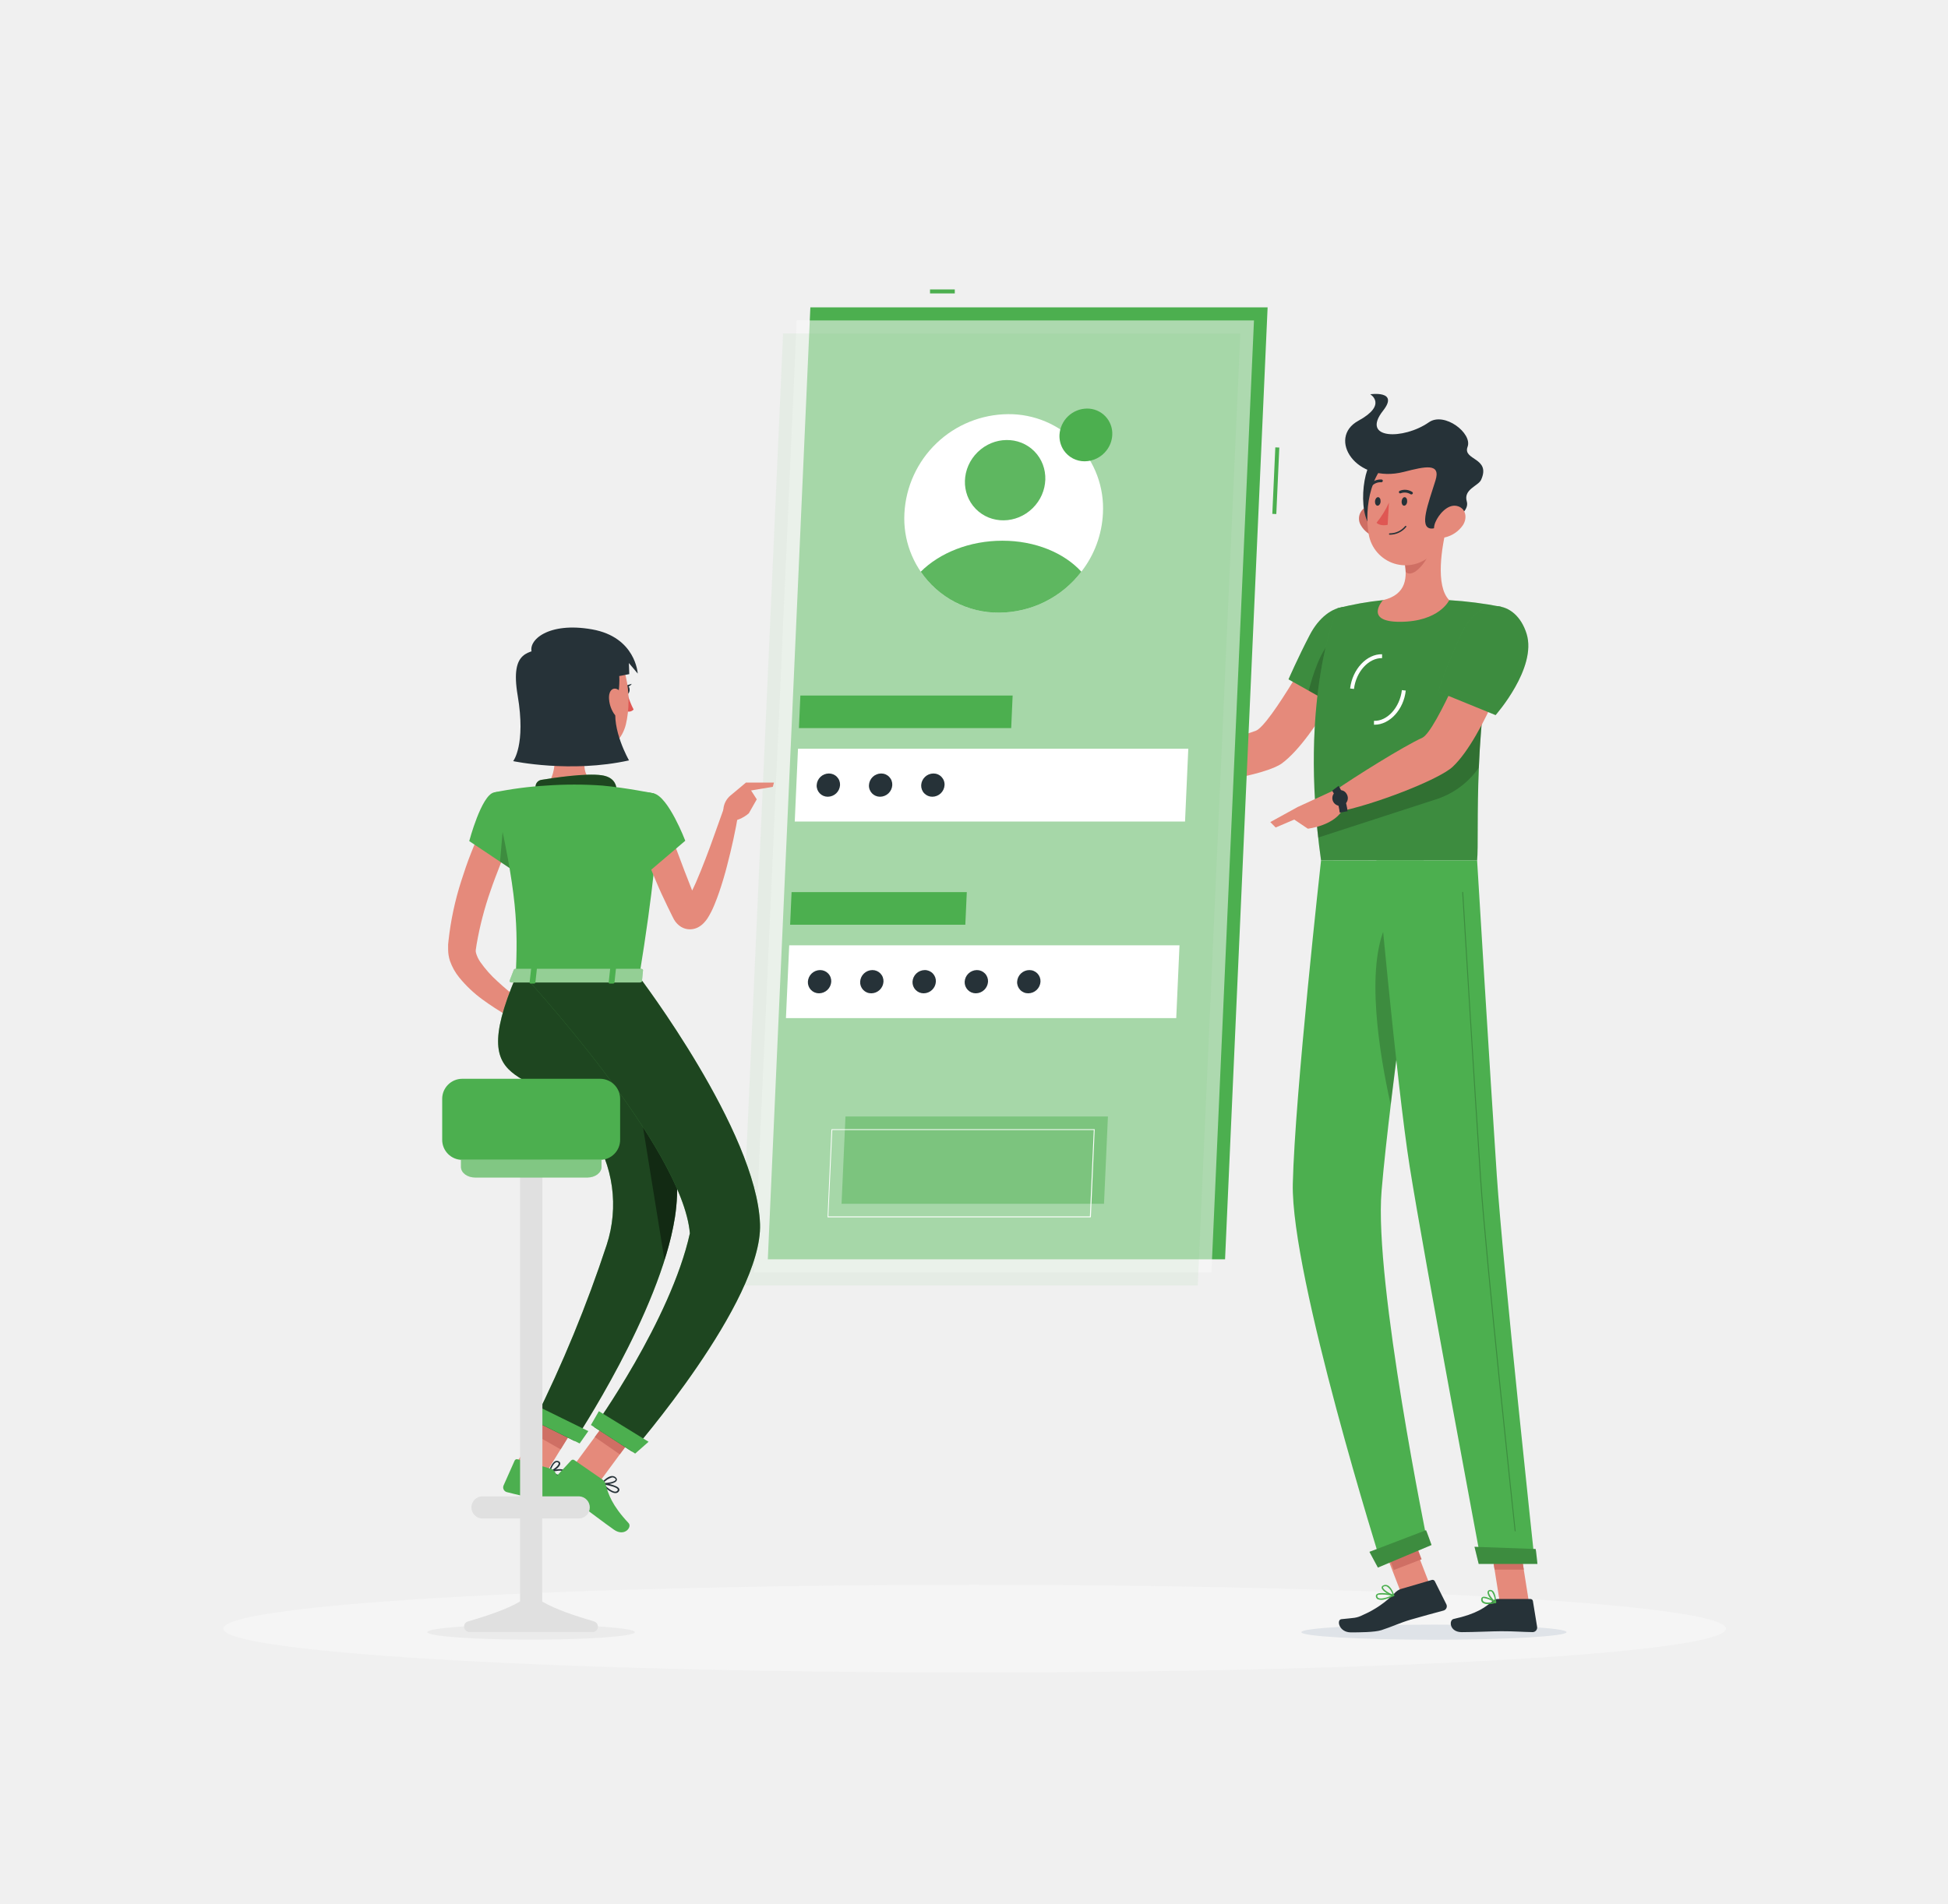
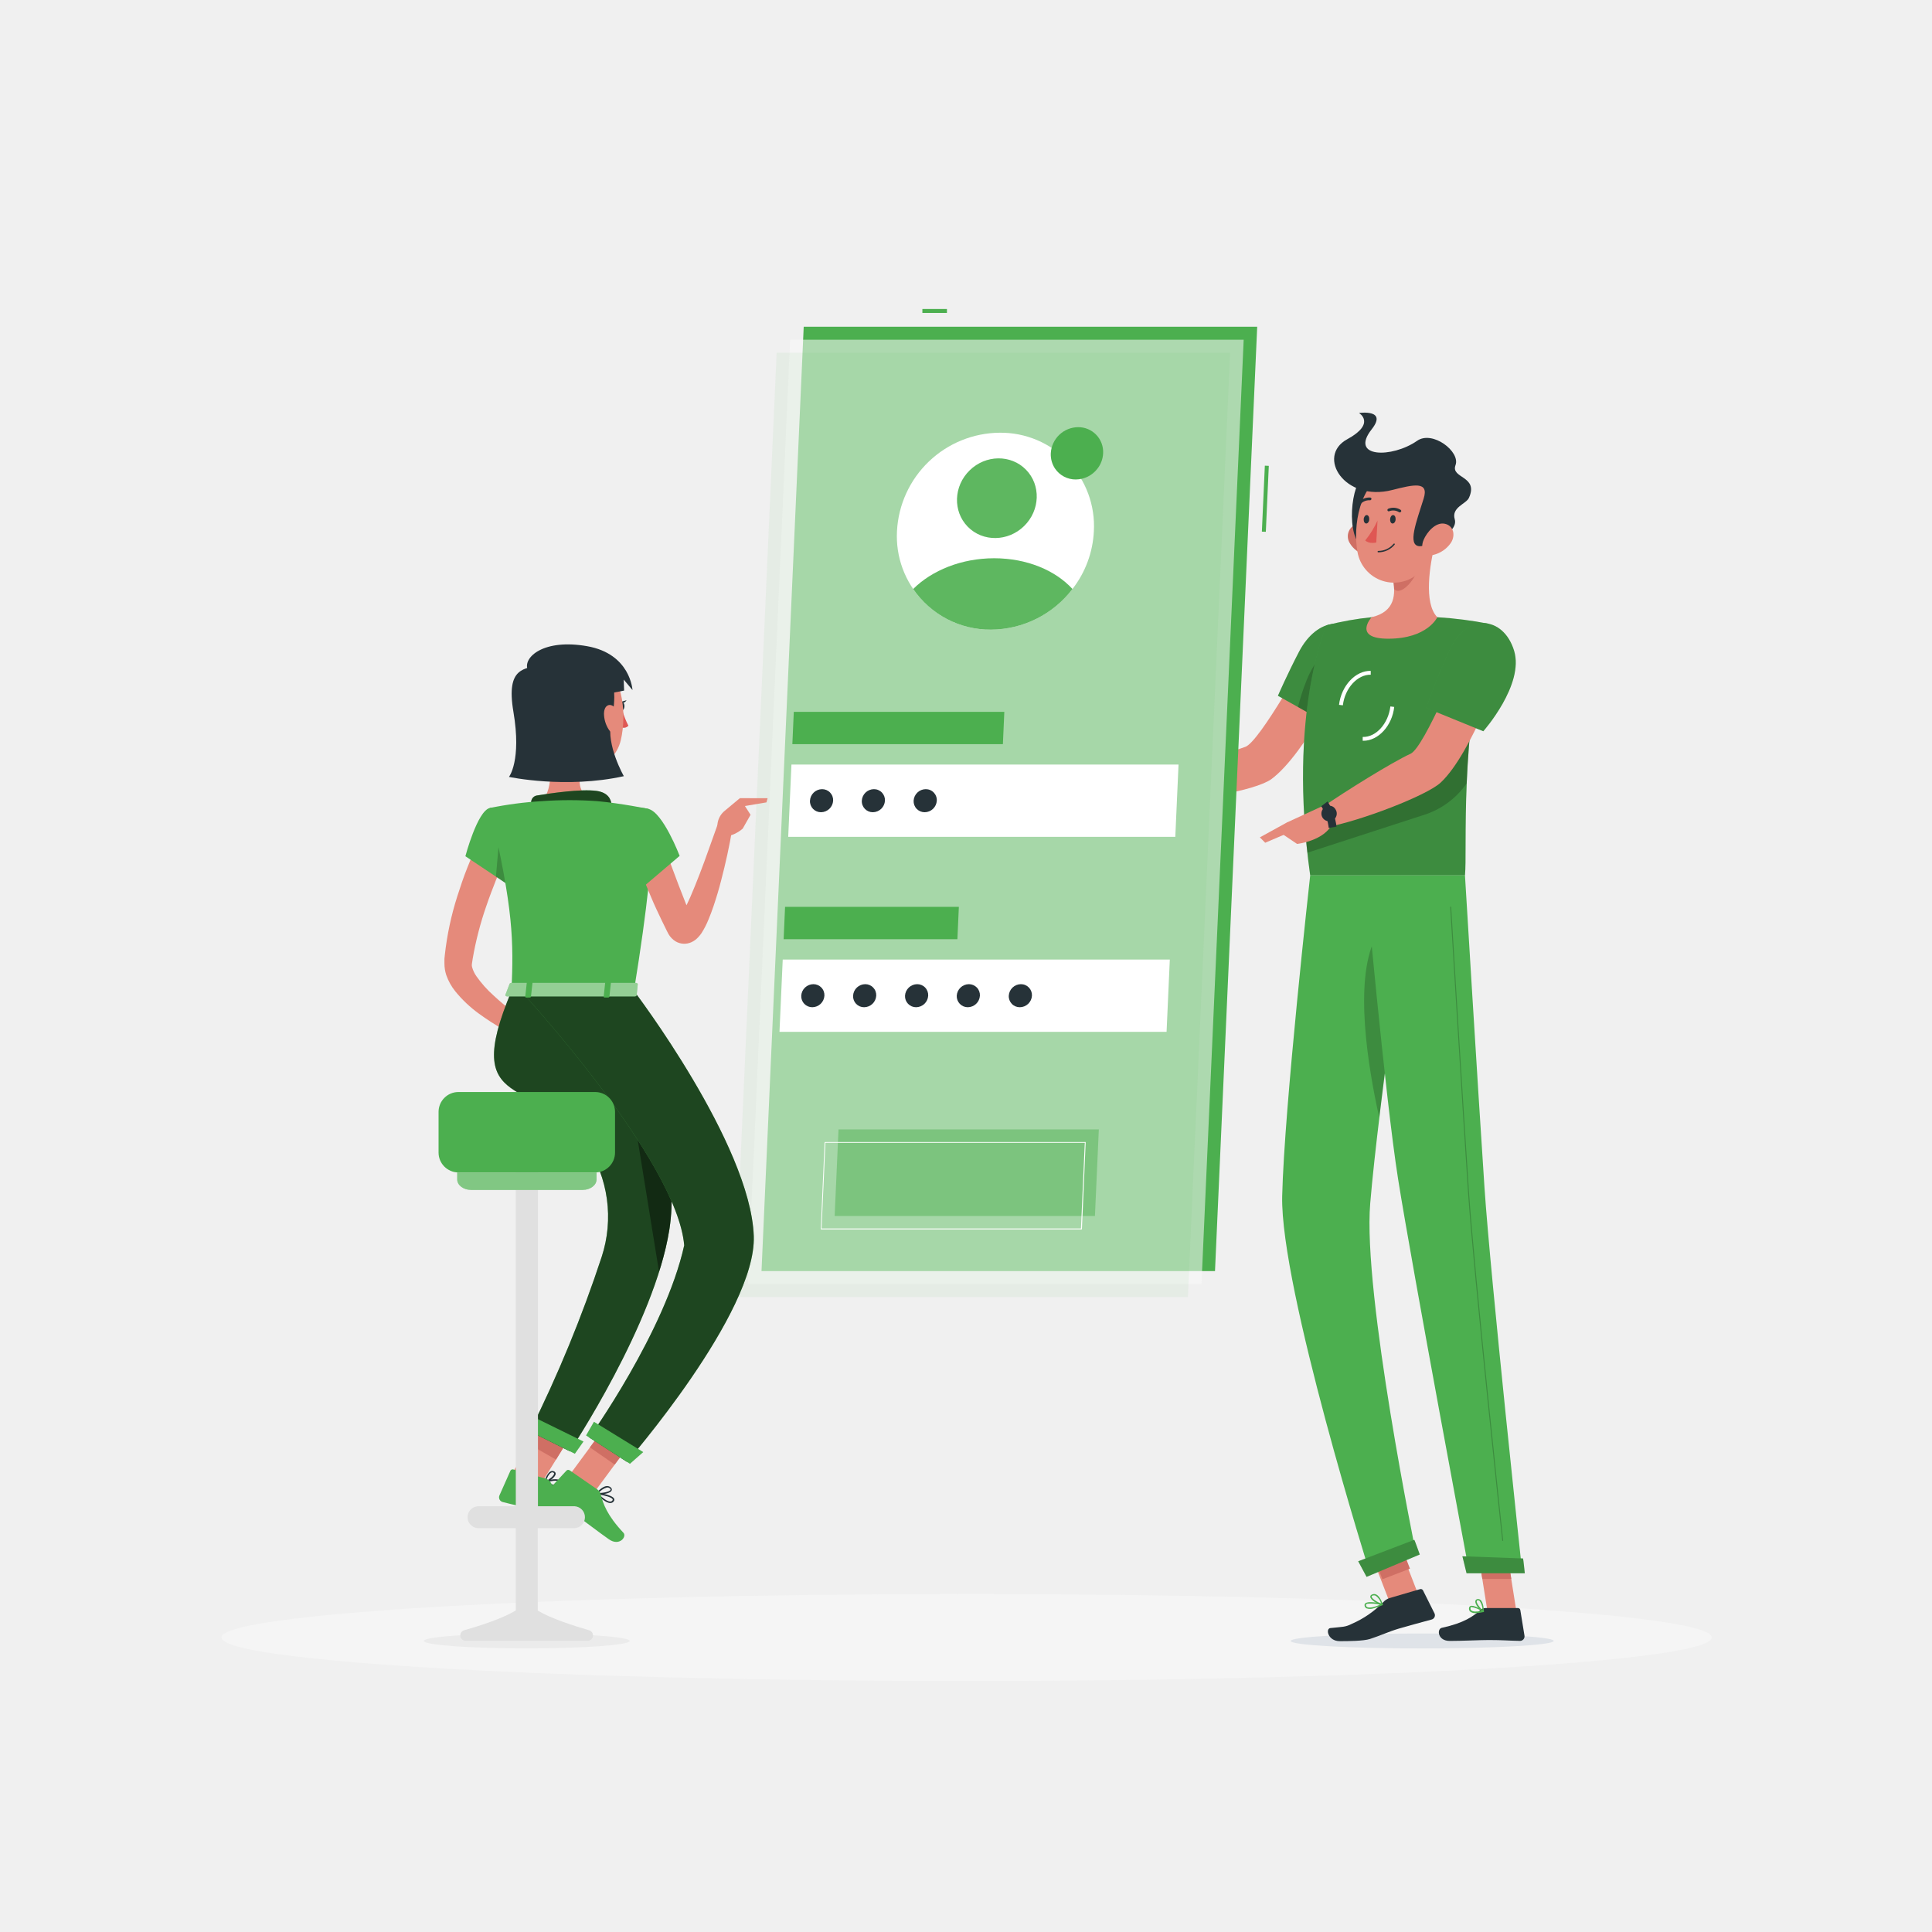
- <svg xmlns="http://www.w3.org/2000/svg" width="309" height="302" viewBox="0 0 309 302" fill="none">
+ <svg xmlns="http://www.w3.org/2000/svg" width="300" height="300" viewBox="0 0 309 302" fill="none">
  <path d="M154.599 265.353C220.42 265.353 273.778 262.238 273.778 258.395C273.778 254.552 220.42 251.437 154.599 251.437C88.778 251.437 35.419 254.552 35.419 258.395C35.419 262.238 88.778 265.353 154.599 265.353Z" fill="#F5F5F5" />
  <path d="M215.605 102.999L209.508 100.54C209.508 100.54 201.462 115.212 199.157 115.956C196.022 116.964 189.531 119.767 185.683 120.259C185.16 120.874 184.306 122.785 184.386 123.48C189.555 125.207 200.915 122.914 203.349 121.107C208.887 117.007 215.605 102.999 215.605 102.999Z" fill="#E58A7B" />
  <path d="M217.48 99.661C218.617 103.859 212.458 112.305 212.458 112.305L204.387 107.781C204.387 107.781 205.9 104.308 207.744 100.774C210.7 95.063 216.183 94.873 217.48 99.661Z" fill="#4CAF4F" />
  <path opacity="0.2" d="M217.48 99.661C218.617 103.859 212.458 112.305 212.458 112.305L204.387 107.781C204.387 107.781 205.9 104.308 207.744 100.774C210.7 95.063 216.183 94.873 217.48 99.661Z" fill="black" />
  <path opacity="0.2" d="M207.59 109.588L210.768 111.371L211.327 101.616C209.477 103.036 208.174 107.314 207.59 109.588Z" fill="black" />
  <path d="M212.169 96.502C212.169 96.502 205.887 110.479 209.551 136.505H234.304C234.697 132.706 233.394 114.167 238.109 96.268C235.393 95.737 232.646 95.386 229.884 95.217C226.381 95.014 222.87 95.014 219.367 95.217C216.939 95.464 214.533 95.893 212.169 96.502Z" fill="#4CAF4F" />
  <path opacity="0.2" d="M212.169 96.502C212.169 96.502 205.887 110.479 209.551 136.505H234.304C234.697 132.706 233.394 114.167 238.109 96.268C235.393 95.737 232.646 95.386 229.884 95.217C226.381 95.014 222.87 95.014 219.367 95.217C216.939 95.464 214.533 95.893 212.169 96.502Z" fill="black" />
  <g style="mix-blend-mode:multiply">
    <path d="M206.428 258.948C206.391 259.612 215.777 260.147 227.389 260.147C239 260.147 248.453 259.612 248.49 258.948C248.527 258.284 239.147 257.756 227.53 257.756C215.913 257.756 206.471 258.29 206.428 258.948Z" fill="#E8ECF1" />
  </g>
  <path d="M222.951 241.505L218.561 243.205L222.343 252.974L226.733 251.275L222.951 241.505Z" fill="#E58A7B" />
  <path d="M242.528 254.221H237.9L236.203 243.507H240.832L242.528 254.221Z" fill="#E58A7B" />
  <path d="M237.58 253.686H242.78C242.87 253.687 242.957 253.719 243.026 253.778C243.095 253.836 243.14 253.917 243.155 254.006L243.825 258.118C243.839 258.221 243.831 258.326 243.801 258.426C243.771 258.526 243.72 258.618 243.651 258.696C243.582 258.774 243.497 258.837 243.402 258.879C243.307 258.921 243.204 258.943 243.1 258.942C241.286 258.911 240.414 258.801 238.127 258.801C236.719 258.801 233.824 258.948 231.87 258.948C229.915 258.948 229.786 257.03 230.591 256.852C234.205 256.071 235.607 255.008 236.812 253.975C237.024 253.789 237.297 253.686 237.58 253.686Z" fill="#263238" />
  <path d="M222.213 252.101L227.13 250.662C227.218 250.638 227.312 250.644 227.396 250.679C227.479 250.715 227.549 250.778 227.591 250.859L229.435 254.547C229.478 254.641 229.5 254.742 229.5 254.845C229.499 254.948 229.476 255.05 229.432 255.143C229.388 255.236 229.324 255.318 229.245 255.384C229.166 255.45 229.074 255.498 228.974 255.524C227.186 256.016 225.987 256.317 223.75 256.969C222.207 257.418 220.633 258.149 219.109 258.635C218.052 258.973 215.568 258.985 214.284 258.985C212.384 258.985 211.96 256.981 212.778 256.889C214.837 256.661 215.114 256.766 216.251 256.194C218.111 255.381 219.798 254.216 221.217 252.764C221.485 252.459 221.828 252.23 222.213 252.101Z" fill="#263238" />
  <path d="M186.457 120.234L181.368 118.101L179.272 123.744C181.358 124.062 183.48 124.062 185.566 123.744L186.457 120.234Z" fill="#E58A7B" />
  <path d="M177.582 117.954L177.446 121.703L179.272 123.732L181.368 118.089L177.582 117.954Z" fill="#E58A7B" />
  <path d="M223.553 242.335L219.149 244.035L221.1 249.087L225.504 247.387L223.553 242.335Z" fill="#CF6F64" />
  <path d="M240.832 243.507H236.203L237.082 249.033H241.711L240.832 243.507Z" fill="#CF6F64" />
  <path opacity="0.2" d="M208.764 129.467C208.856 130.579 208.961 131.716 209.096 132.884L227.499 126.91C230.373 126.058 232.871 124.252 234.58 121.789C234.654 120.148 234.746 118.421 234.888 116.62C234.949 115.747 235.023 114.85 235.103 113.94C235.183 113.03 235.293 112.022 235.41 111.051L208.764 129.467Z" fill="black" />
  <path d="M214.775 109.305L214.161 109.232C214.523 106.158 216.816 103.736 219.232 103.798V104.413C217.117 104.37 215.101 106.552 214.775 109.305Z" fill="white" />
  <path d="M218.052 114.979H217.947V114.364C220.062 114.444 222.047 112.237 222.373 109.49L222.988 109.564C222.662 112.569 220.443 114.979 218.052 114.979Z" fill="white" />
  <path d="M229.54 83.372C228.673 86.759 227.653 92.961 229.884 95.217C229.884 95.217 228.323 98.653 222.035 98.653C216.288 98.653 219.367 95.217 219.367 95.217C223.19 94.32 223.258 91.529 222.754 88.886L229.54 83.372Z" fill="#E58A7B" />
  <path d="M226.774 85.622L222.76 88.886C222.885 89.493 222.957 90.11 222.975 90.73C224.149 91.898 226.503 88.941 226.743 87.429C226.865 86.834 226.875 86.221 226.774 85.622Z" fill="#CF6F64" />
  <path d="M215.857 83.329C216.137 83.813 216.513 84.235 216.962 84.567C217.412 84.899 217.925 85.135 218.47 85.259C219.945 85.585 220.683 84.227 220.277 82.862C219.914 81.633 218.703 79.979 217.203 80.262C216.882 80.328 216.581 80.47 216.326 80.677C216.071 80.883 215.87 81.147 215.738 81.448C215.606 81.748 215.548 82.076 215.569 82.403C215.59 82.73 215.689 83.048 215.857 83.329Z" fill="#CF6F64" />
  <path d="M218.298 72.493C215.999 73.544 215.187 82.678 218.076 84.03C220.965 85.382 222.649 70.495 218.298 72.493Z" fill="#263238" />
  <path d="M230.241 78.277C229.687 82.862 229.626 85.561 227.167 87.909C226.405 88.688 225.443 89.241 224.386 89.508C223.33 89.775 222.22 89.744 221.18 89.42C220.139 89.095 219.209 88.49 218.491 87.67C217.773 86.85 217.295 85.848 217.111 84.774C216.367 80.655 217.394 73.851 221.992 72.025C222.958 71.599 224.02 71.439 225.069 71.562C226.118 71.685 227.114 72.086 227.956 72.724C228.797 73.361 229.453 74.212 229.855 75.189C230.256 76.165 230.39 77.231 230.241 78.277Z" fill="#E58A7B" />
  <path d="M222.686 74.865C226.092 73.999 228.593 73.408 227.696 76.242C226.51 80.028 225.084 83.692 226.995 83.858C228.163 83.962 233.326 81.774 232.669 79.555C232.097 77.625 234.513 77.096 234.943 76.119C236.535 72.579 231.98 73.046 232.792 70.894C233.603 68.743 229.104 65.276 226.645 67.004C222.643 69.794 215.777 69.751 219.386 65.159C221.973 61.883 217.357 62.553 217.357 62.553C217.357 62.553 220.148 64.207 215.452 66.764C210.485 69.493 215.04 76.826 222.686 74.865Z" fill="#263238" />
  <path d="M232.048 83.329C231.376 84.302 230.366 84.99 229.214 85.259C227.696 85.585 227.112 84.227 227.684 82.862C228.194 81.633 229.595 79.979 231.046 80.262C232.497 80.545 232.828 82.124 232.048 83.329Z" fill="#E58A7B" />
  <path d="M209.551 136.505C209.551 136.505 205.396 173.693 205.07 187.806C204.738 202.484 219.152 248.283 219.152 248.283L226.528 245.21C226.528 245.21 217.923 203.363 219.152 188.949C220.455 173.232 225.84 136.529 225.84 136.529L209.551 136.505Z" fill="#4CAF4F" />
  <path opacity="0.2" d="M219.877 146.715C216.564 153.587 218.795 167.177 220.59 175.229C221.273 169.544 222.084 163.372 222.852 157.662C222.779 148.884 222.096 142.104 219.877 146.715Z" fill="black" />
  <path d="M226.202 242.776C226.239 242.776 227.075 245.124 227.075 245.124L218.568 248.701L217.228 246.206L226.202 242.776Z" fill="#4CAF4F" />
  <path d="M218.334 136.505C218.334 136.505 221.512 171.873 223.615 185.119C225.926 199.632 234.986 247.964 234.986 247.964H243.462C243.462 247.964 238.385 200.806 237.426 186.435C236.381 170.847 234.304 136.505 234.304 136.505H218.334Z" fill="#4CAF4F" />
  <path d="M243.591 245.757C243.628 245.757 243.874 248.124 243.874 248.124H234.556L233.892 245.407L243.591 245.757Z" fill="#4CAF4F" />
  <path opacity="0.2" d="M240.346 242.954C240.327 242.954 240.308 242.948 240.293 242.935C240.279 242.923 240.269 242.906 240.266 242.887C240.217 242.456 235.638 199.859 234.777 186.951C233.843 172.949 231.962 141.889 231.943 141.576C231.943 141.566 231.944 141.555 231.947 141.546C231.95 141.536 231.956 141.527 231.963 141.52C231.97 141.512 231.978 141.506 231.987 141.502C231.997 141.498 232.007 141.496 232.017 141.496C232.037 141.496 232.057 141.503 232.072 141.517C232.086 141.531 232.095 141.55 232.097 141.57C232.097 141.883 233.996 172.918 234.931 186.945C235.791 199.853 240.371 242.419 240.414 242.88C240.415 242.891 240.415 242.901 240.412 242.911C240.41 242.921 240.405 242.93 240.399 242.939C240.393 242.947 240.385 242.953 240.375 242.958C240.366 242.963 240.356 242.966 240.346 242.967V242.954Z" fill="black" />
  <path d="M223.209 79.555C223.209 79.93 222.975 80.231 222.729 80.231C222.484 80.231 222.305 79.93 222.33 79.555C222.354 79.18 222.563 78.879 222.809 78.879C223.055 78.879 223.233 79.186 223.209 79.555Z" fill="#263238" />
  <path d="M218.992 79.555C218.992 79.93 218.752 80.231 218.513 80.231C218.273 80.231 218.089 79.93 218.107 79.555C218.125 79.18 218.347 78.879 218.593 78.879C218.838 78.879 219.017 79.186 218.992 79.555Z" fill="#263238" />
  <path d="M220.32 79.746C219.807 80.891 219.145 81.963 218.353 82.936C218.968 83.55 220.117 83.268 220.117 83.268L220.32 79.746Z" fill="#DF5753" />
  <path d="M220.43 84.835C220.416 84.835 220.402 84.832 220.389 84.827C220.376 84.821 220.364 84.813 220.354 84.802C220.345 84.792 220.337 84.78 220.332 84.766C220.327 84.753 220.325 84.739 220.326 84.725C220.328 84.695 220.341 84.666 220.362 84.646C220.384 84.625 220.413 84.614 220.443 84.614C220.913 84.617 221.378 84.515 221.803 84.315C222.229 84.115 222.604 83.822 222.901 83.458C222.923 83.44 222.95 83.43 222.978 83.43C223.007 83.43 223.034 83.44 223.055 83.458C223.075 83.479 223.086 83.507 223.086 83.535C223.086 83.564 223.075 83.591 223.055 83.612C222.737 83.999 222.336 84.31 221.882 84.521C221.427 84.733 220.932 84.84 220.43 84.835Z" fill="#263238" />
  <path d="M223.959 78.424C223.929 78.439 223.897 78.447 223.863 78.447C223.83 78.447 223.798 78.439 223.768 78.424C223.538 78.275 223.277 78.183 223.004 78.154C222.732 78.125 222.457 78.161 222.201 78.258C222.176 78.271 222.149 78.278 222.121 78.28C222.093 78.282 222.065 78.278 222.039 78.269C222.012 78.26 221.988 78.245 221.967 78.227C221.947 78.208 221.93 78.185 221.918 78.16C221.895 78.105 221.895 78.044 221.916 77.989C221.938 77.933 221.981 77.889 222.035 77.865C222.356 77.734 222.704 77.682 223.05 77.714C223.396 77.746 223.729 77.861 224.02 78.049C224.044 78.065 224.064 78.086 224.079 78.11C224.095 78.133 224.106 78.16 224.111 78.188C224.116 78.216 224.116 78.245 224.109 78.273C224.103 78.301 224.092 78.327 224.076 78.35C224.044 78.386 224.004 78.411 223.959 78.424Z" fill="#263238" />
  <path d="M217.363 77.195C217.331 77.187 217.301 77.17 217.277 77.146C217.257 77.126 217.241 77.102 217.229 77.075C217.218 77.049 217.213 77.02 217.213 76.992C217.213 76.963 217.218 76.935 217.229 76.909C217.241 76.882 217.257 76.858 217.277 76.838C217.513 76.574 217.806 76.368 218.135 76.236C218.463 76.103 218.817 76.049 219.17 76.076C219.199 76.08 219.226 76.091 219.25 76.106C219.274 76.121 219.295 76.141 219.311 76.165C219.327 76.188 219.338 76.215 219.344 76.243C219.349 76.271 219.349 76.3 219.343 76.328C219.329 76.385 219.296 76.435 219.248 76.469C219.201 76.503 219.142 76.519 219.084 76.513C218.805 76.495 218.525 76.541 218.267 76.648C218.008 76.754 217.777 76.918 217.591 77.127C217.563 77.158 217.527 77.181 217.487 77.193C217.446 77.205 217.404 77.206 217.363 77.195Z" fill="#263238" />
  <path d="M240.487 102.317L234.095 100.614C234.095 100.614 227.825 116.048 225.606 117.05C222.594 118.427 214.966 123.197 211.721 125.453C211.542 126.221 211.684 128.256 212.089 128.815C217.621 127.807 228.212 123.732 230.425 121.66C235.472 116.934 240.487 102.317 240.487 102.317Z" fill="#E58A7B" />
  <path d="M236.025 254.498C235.713 254.523 235.402 254.438 235.146 254.258C235.067 254.187 235.007 254.096 234.974 253.994C234.941 253.893 234.934 253.785 234.955 253.68C234.959 253.615 234.981 253.552 235.017 253.498C235.054 253.444 235.105 253.401 235.164 253.373C235.681 253.109 237.125 254.025 237.291 254.129C237.309 254.14 237.323 254.157 237.331 254.177C237.339 254.197 237.34 254.219 237.334 254.24C237.329 254.261 237.318 254.281 237.303 254.297C237.288 254.313 237.269 254.325 237.248 254.332C236.847 254.43 236.437 254.486 236.025 254.498ZM235.41 253.539C235.364 253.529 235.315 253.529 235.269 253.539C235.245 253.551 235.226 253.569 235.213 253.592C235.199 253.615 235.193 253.642 235.195 253.668C235.179 253.74 235.181 253.814 235.203 253.884C235.224 253.954 235.264 254.018 235.318 254.068C235.558 254.283 236.16 254.307 236.953 254.154C236.481 253.843 235.949 253.633 235.392 253.539H235.41Z" fill="#4CAF4F" />
  <path d="M237.217 254.332C237.201 254.337 237.184 254.337 237.168 254.332C236.707 254.074 235.84 253.059 235.969 252.543C235.989 252.461 236.035 252.388 236.101 252.336C236.167 252.284 236.248 252.255 236.332 252.254C236.415 252.243 236.498 252.25 236.578 252.275C236.658 252.299 236.731 252.34 236.793 252.396C237.303 252.832 237.334 254.172 237.334 254.24C237.337 254.26 237.333 254.28 237.323 254.298C237.313 254.316 237.298 254.33 237.279 254.338C237.258 254.342 237.237 254.34 237.217 254.332ZM236.394 252.457H236.351C236.209 252.457 236.191 252.537 236.185 252.568C236.111 252.869 236.658 253.637 237.113 254C237.111 253.481 236.95 252.975 236.652 252.549C236.58 252.487 236.488 252.454 236.394 252.457Z" fill="#4CAF4F" />
  <path d="M219.705 253.73C219.329 253.861 218.92 253.861 218.543 253.73C218.458 253.683 218.386 253.616 218.333 253.535C218.28 253.453 218.249 253.359 218.242 253.262C218.234 253.202 218.242 253.14 218.265 253.083C218.287 253.026 218.324 252.976 218.371 252.937C218.863 252.494 220.873 252.937 221.1 253.023C221.122 253.028 221.141 253.041 221.155 253.059C221.168 253.077 221.175 253.099 221.174 253.121C221.175 253.144 221.169 253.167 221.157 253.187C221.145 253.206 221.128 253.222 221.107 253.232C220.654 253.436 220.185 253.602 219.705 253.73ZM218.703 252.998C218.633 253.012 218.567 253.044 218.513 253.09C218.493 253.105 218.478 253.125 218.469 253.148C218.461 253.171 218.459 253.195 218.464 253.219C218.468 253.284 218.488 253.346 218.522 253.401C218.556 253.456 218.604 253.501 218.66 253.533C218.986 253.705 219.742 253.57 220.719 253.158C220.061 252.992 219.379 252.938 218.703 252.998Z" fill="#4CAF4F" />
  <path d="M221.088 253.232H221.039C220.424 253.121 219.195 252.414 219.158 251.885C219.158 251.763 219.213 251.59 219.508 251.492C219.608 251.457 219.714 251.442 219.82 251.448C219.925 251.454 220.028 251.482 220.123 251.529C220.787 251.855 221.137 253.035 221.156 253.09C221.16 253.109 221.16 253.128 221.154 253.147C221.149 253.165 221.139 253.181 221.125 253.195C221.116 253.21 221.103 253.222 221.088 253.232ZM219.631 251.676H219.57C219.379 251.744 219.379 251.824 219.379 251.849C219.379 252.168 220.271 252.752 220.891 252.949C220.748 252.455 220.446 252.023 220.031 251.72C219.908 251.657 219.765 251.641 219.631 251.676Z" fill="#4CAF4F" />
  <path d="M212.243 125.09L205.832 128.041L205.088 129.885L207.455 131.477C207.455 131.477 211.88 130.997 213.14 128.151L212.243 125.09Z" fill="#E58A7B" />
  <path d="M212.514 128.92C212.37 127.688 211.964 126.501 211.321 125.441L212.335 124.678C213.098 125.901 213.585 127.275 213.761 128.705L212.514 128.92Z" fill="#263238" />
  <path d="M213.608 125.963C213.743 126.176 213.81 126.426 213.798 126.678C213.787 126.931 213.698 127.173 213.544 127.374C213.389 127.574 213.177 127.721 212.936 127.796C212.695 127.872 212.436 127.871 212.196 127.794C211.955 127.717 211.744 127.568 211.591 127.367C211.439 127.165 211.351 126.922 211.342 126.67C211.332 126.417 211.4 126.168 211.538 125.956C211.675 125.744 211.874 125.579 212.108 125.484C212.37 125.35 212.675 125.325 212.956 125.415C213.237 125.505 213.471 125.702 213.608 125.963Z" fill="#263238" />
  <path d="M201.498 130.426L202.353 131.286L208.106 128.827L205.832 128.041L201.498 130.426Z" fill="#E58A7B" />
  <path opacity="0.2" d="M226.202 242.776C226.239 242.776 227.075 245.124 227.075 245.124L218.568 248.701L217.228 246.206L226.202 242.776Z" fill="black" />
  <path opacity="0.2" d="M243.591 245.757C243.628 245.757 243.874 248.124 243.874 248.124H234.556L233.892 245.407L243.591 245.757Z" fill="black" />
  <path d="M242.153 100.546C243.843 105.998 237.236 113.454 237.236 113.454L228.108 109.73C229.19 106.578 230.437 103.486 231.845 100.466C234.648 94.424 240.444 95.045 242.153 100.546Z" fill="#4CAF4F" />
  <path opacity="0.2" d="M242.153 100.546C243.843 105.998 237.236 113.454 237.236 113.454L228.108 109.73C229.19 106.578 230.437 103.486 231.845 100.466C234.648 94.424 240.444 95.045 242.153 100.546Z" fill="black" />
  <path d="M151.452 45.92H147.524V46.553H151.452V45.92Z" fill="#4CAF4F" />
  <path d="M202.296 70.978L201.821 81.528L202.454 81.556L202.929 71.007L202.296 70.978Z" fill="#4CAF4F" />
  <path d="M201.074 48.76H128.543L121.794 199.798H194.325L201.074 48.76Z" fill="#4CAF4F" />
  <path opacity="0.56" d="M198.911 50.837H126.379L119.63 201.875H192.162L198.911 50.837Z" fill="#FAFAFA" />
  <path opacity="0.07" d="M196.747 52.909H124.215L117.46 203.947H189.992L196.747 52.909Z" fill="#4CAF4F" />
  <path d="M188.492 118.784H126.582L126.066 130.34H187.976L188.492 118.784Z" fill="white" />
  <path d="M160.629 110.35H126.957L126.729 115.52H160.401L160.629 110.35Z" fill="#4CAF4F" />
  <path d="M187.097 149.972H125.187L124.67 161.528H186.58L187.097 149.972Z" fill="white" />
  <path opacity="0.47" d="M175.744 177.135H134.112L133.491 190.983H175.123L175.744 177.135Z" fill="#4CAF4F" />
  <path d="M172.959 193.135H131.327C131.309 193.139 131.29 193.139 131.272 193.135C131.266 193.117 131.266 193.097 131.272 193.079L131.887 179.225C131.887 179.215 131.888 179.206 131.892 179.197C131.896 179.189 131.902 179.181 131.908 179.175C131.915 179.168 131.924 179.163 131.933 179.16C131.941 179.157 131.951 179.156 131.96 179.157H173.592C173.6 179.153 173.608 179.151 173.617 179.151C173.625 179.151 173.634 179.153 173.641 179.157C173.646 179.165 173.648 179.173 173.648 179.182C173.648 179.19 173.646 179.199 173.641 179.206L173.039 193.092C173.032 193.106 173.02 193.118 173.006 193.126C172.992 193.133 172.975 193.137 172.959 193.135ZM131.401 192.987H172.885L173.5 179.28H132.016L131.401 192.987Z" fill="white" />
  <path d="M153.357 141.539H125.562L125.334 146.715H153.124L153.357 141.539Z" fill="#4CAF4F" />
  <path d="M174.951 81.454C174.792 84.818 173.596 88.049 171.527 90.705C169.995 92.712 168.025 94.341 165.766 95.467C163.507 96.593 161.02 97.187 158.496 97.202C156.456 97.218 154.435 96.816 152.557 96.021C150.678 95.225 148.982 94.054 147.574 92.579C146.165 91.103 145.074 89.355 144.366 87.442C143.659 85.529 143.351 83.491 143.461 81.454C143.677 77.228 145.5 73.244 148.556 70.316C151.612 67.389 155.672 65.74 159.903 65.707C161.945 65.687 163.968 66.087 165.849 66.881C167.729 67.675 169.427 68.846 170.838 70.322C172.248 71.798 173.34 73.547 174.048 75.462C174.755 77.377 175.063 79.416 174.951 81.454Z" fill="white" />
  <path d="M176.432 69.001C176.392 69.895 176.074 70.755 175.522 71.46C175.114 71.993 174.59 72.425 173.989 72.725C173.388 73.024 172.727 73.182 172.056 73.187C171.405 73.191 170.764 73.036 170.187 72.735C169.611 72.433 169.117 71.996 168.749 71.46C168.261 70.736 168.02 69.873 168.06 69.001C168.12 67.879 168.605 66.822 169.417 66.045C170.229 65.268 171.307 64.831 172.431 64.821C172.973 64.816 173.51 64.922 174.01 65.133C174.509 65.344 174.96 65.654 175.335 66.046C175.71 66.438 176.001 66.902 176.189 67.41C176.378 67.918 176.461 68.46 176.432 69.001Z" fill="#4CAF4F" />
  <path d="M133.251 124.562C133.222 125.057 133.005 125.523 132.646 125.865C132.287 126.207 131.811 126.4 131.315 126.406C131.075 126.408 130.838 126.362 130.617 126.27C130.396 126.177 130.196 126.04 130.03 125.867C129.864 125.694 129.736 125.489 129.652 125.265C129.569 125.04 129.532 124.801 129.545 124.562C129.571 124.065 129.787 123.598 130.147 123.255C130.507 122.912 130.984 122.72 131.481 122.718C131.72 122.716 131.957 122.763 132.178 122.855C132.398 122.948 132.598 123.085 132.763 123.258C132.929 123.431 133.058 123.635 133.142 123.86C133.226 124.084 133.263 124.323 133.251 124.562Z" fill="#263238" />
  <path d="M141.537 124.562C141.509 125.057 141.293 125.524 140.934 125.866C140.574 126.209 140.097 126.402 139.601 126.406C139.362 126.408 139.125 126.361 138.905 126.268C138.684 126.175 138.485 126.038 138.32 125.865C138.155 125.692 138.027 125.487 137.944 125.263C137.86 125.039 137.824 124.8 137.837 124.562C137.863 124.066 138.078 123.6 138.436 123.257C138.795 122.915 139.271 122.722 139.767 122.718C140.006 122.715 140.244 122.761 140.465 122.854C140.686 122.946 140.885 123.083 141.051 123.256C141.217 123.429 141.346 123.634 141.43 123.859C141.513 124.083 141.55 124.322 141.537 124.562Z" fill="#263238" />
  <path d="M149.829 124.562C149.801 125.057 149.585 125.524 149.225 125.866C148.866 126.209 148.389 126.402 147.893 126.406C147.653 126.408 147.416 126.361 147.196 126.268C146.975 126.175 146.776 126.038 146.61 125.865C146.444 125.693 146.316 125.488 146.232 125.264C146.148 125.04 146.111 124.801 146.122 124.562C146.151 124.066 146.366 123.599 146.726 123.257C147.086 122.914 147.562 122.721 148.059 122.718C148.298 122.715 148.536 122.761 148.757 122.854C148.978 122.946 149.177 123.083 149.343 123.256C149.509 123.429 149.638 123.634 149.721 123.859C149.805 124.083 149.842 124.322 149.829 124.562Z" fill="#263238" />
  <path d="M131.856 155.75C131.826 156.246 131.61 156.711 131.251 157.053C130.891 157.396 130.416 157.589 129.92 157.594C129.68 157.596 129.443 157.549 129.223 157.456C129.002 157.363 128.803 157.226 128.637 157.054C128.471 156.881 128.343 156.676 128.259 156.452C128.175 156.228 128.138 155.989 128.149 155.75C128.177 155.254 128.393 154.788 128.753 154.445C129.112 154.103 129.589 153.91 130.086 153.906C130.325 153.904 130.562 153.951 130.783 154.044C131.003 154.137 131.202 154.274 131.368 154.447C131.534 154.619 131.663 154.824 131.746 155.048C131.83 155.272 131.868 155.511 131.856 155.75Z" fill="#263238" />
  <path d="M140.142 155.75C140.114 156.245 139.899 156.711 139.54 157.053C139.182 157.395 138.707 157.589 138.212 157.594C137.972 157.597 137.734 157.551 137.513 157.458C137.293 157.366 137.093 157.229 136.927 157.056C136.761 156.883 136.632 156.678 136.549 156.453C136.465 156.229 136.429 155.989 136.441 155.75C136.469 155.254 136.685 154.788 137.045 154.445C137.404 154.103 137.881 153.91 138.378 153.906C138.617 153.904 138.854 153.951 139.074 154.044C139.294 154.137 139.493 154.274 139.658 154.447C139.823 154.62 139.952 154.824 140.035 155.049C140.118 155.273 140.154 155.511 140.142 155.75Z" fill="#263238" />
  <path d="M148.452 155.75C148.424 156.246 148.208 156.713 147.849 157.055C147.489 157.398 147.012 157.59 146.516 157.594C146.277 157.595 146.04 157.548 145.82 157.455C145.6 157.361 145.401 157.224 145.235 157.052C145.07 156.879 144.941 156.675 144.857 156.451C144.773 156.228 144.735 155.989 144.746 155.75C144.775 155.255 144.991 154.789 145.351 154.447C145.71 154.105 146.186 153.912 146.682 153.906C146.921 153.903 147.159 153.95 147.38 154.042C147.601 154.135 147.801 154.272 147.966 154.445C148.132 154.618 148.261 154.823 148.345 155.047C148.428 155.272 148.465 155.511 148.452 155.75Z" fill="#263238" />
  <path d="M156.726 155.75C156.696 156.246 156.48 156.711 156.121 157.053C155.761 157.396 155.286 157.589 154.789 157.594C154.55 157.595 154.314 157.548 154.093 157.455C153.873 157.361 153.674 157.224 153.509 157.052C153.343 156.879 153.215 156.675 153.13 156.451C153.046 156.228 153.008 155.989 153.019 155.75C153.049 155.255 153.265 154.789 153.624 154.447C153.984 154.105 154.459 153.912 154.955 153.906C155.195 153.904 155.432 153.951 155.652 154.044C155.873 154.137 156.072 154.274 156.238 154.447C156.404 154.619 156.532 154.824 156.616 155.048C156.7 155.272 156.737 155.511 156.726 155.75Z" fill="#263238" />
  <path d="M165.048 155.75C165.019 156.246 164.803 156.711 164.443 157.053C164.084 157.396 163.608 157.589 163.112 157.594C162.872 157.597 162.635 157.551 162.414 157.458C162.193 157.366 161.993 157.229 161.827 157.056C161.662 156.883 161.533 156.678 161.449 156.453C161.366 156.229 161.329 155.989 161.342 155.75C161.37 155.254 161.586 154.788 161.945 154.445C162.305 154.103 162.781 153.91 163.278 153.906C163.517 153.904 163.755 153.951 163.975 154.044C164.196 154.137 164.395 154.274 164.561 154.447C164.726 154.619 164.855 154.824 164.939 155.048C165.023 155.272 165.06 155.511 165.048 155.75Z" fill="#263238" />
  <path d="M163.79 80.634C166.363 78.118 166.5 74.086 164.095 71.627C161.691 69.168 157.656 69.215 155.083 71.731C152.511 74.246 152.374 78.279 154.779 80.738C157.183 83.197 161.218 83.15 163.79 80.634Z" fill="#4CAF4F" />
  <path d="M171.527 90.705C169.995 92.712 168.025 94.341 165.766 95.467C163.507 96.593 161.02 97.187 158.496 97.202C156.048 97.223 153.633 96.641 151.464 95.508C149.294 94.375 147.436 92.726 146.055 90.705C149.042 87.73 153.769 85.788 159.006 85.788C164.243 85.788 168.804 87.73 171.527 90.705Z" fill="#4CAF4F" />
  <path opacity="0.1" d="M163.79 80.634C166.363 78.118 166.5 74.086 164.095 71.627C161.691 69.168 157.656 69.215 155.083 71.731C152.511 74.246 152.374 78.279 154.779 80.738C157.183 83.197 161.218 83.15 163.79 80.634Z" fill="white" />
  <path opacity="0.1" d="M171.527 90.705C169.995 92.712 168.025 94.341 165.766 95.467C163.507 96.593 161.02 97.187 158.496 97.202C156.048 97.223 153.633 96.641 151.464 95.508C149.294 94.375 147.436 92.726 146.055 90.705C149.042 87.73 153.769 85.788 159.006 85.788C164.243 85.788 168.804 87.73 171.527 90.705Z" fill="white" />
  <path d="M81.09 133.124C80.506 134.403 79.891 135.81 79.356 137.175C78.822 138.539 78.275 139.947 77.801 141.348C76.835 144.11 76.099 146.948 75.601 149.831L75.466 150.734C75.453 150.889 75.467 151.046 75.508 151.195C75.654 151.705 75.882 152.187 76.185 152.622C76.974 153.747 77.89 154.778 78.914 155.695C79.994 156.699 81.126 157.645 82.307 158.529C83.487 159.438 84.729 160.323 85.952 161.159L84.802 163.317C81.882 162.044 79.109 160.455 76.535 158.578C75.162 157.576 73.922 156.403 72.847 155.086C72.21 154.303 71.713 153.415 71.378 152.462C71.183 151.866 71.084 151.244 71.083 150.618C71.083 150.47 71.083 150.255 71.083 150.151V149.849L71.144 149.235C71.497 146.032 72.17 142.873 73.154 139.806C73.634 138.293 74.144 136.787 74.728 135.318C75.312 133.849 75.914 132.411 76.658 130.917L81.09 133.124Z" fill="#E58A7B" />
  <path d="M85.085 160.778L89.431 158.578L88.306 163.348C88.306 163.348 85.325 164.184 83.942 162.733L85.085 160.778Z" fill="#E58A7B" />
  <path d="M93.408 159.358L92.252 163.305L88.306 163.348L89.431 158.578L93.408 159.358Z" fill="#E58A7B" />
  <path d="M99.542 110.111C99.775 110.962 100.098 111.787 100.507 112.569C100.388 112.705 100.234 112.806 100.062 112.861C99.89 112.916 99.706 112.924 99.53 112.883L99.542 110.111Z" fill="#DF5753" />
  <path d="M99.413 110.147C99.668 110.147 99.874 109.831 99.874 109.441C99.874 109.05 99.668 108.734 99.413 108.734C99.159 108.734 98.952 109.05 98.952 109.441C98.952 109.831 99.159 110.147 99.413 110.147Z" fill="#263238" />
  <path d="M99.278 108.758L100.212 108.494C100.212 108.494 99.757 109.219 99.278 108.758Z" fill="#263238" />
  <path d="M87.538 114.622C88.097 117.481 88.656 122.724 86.653 124.635C86.653 124.635 87.439 127.537 92.756 127.537C98.602 127.537 95.547 124.635 95.547 124.635C92.357 123.873 92.437 121.507 92.996 119.282L87.538 114.622Z" fill="#E58A7B" />
  <path d="M85.983 108.107C86.278 112.883 86.302 114.911 88.712 117.364C92.344 121.052 98.147 119.65 99.284 114.905C100.311 110.602 99.659 103.521 94.981 101.622C93.955 101.199 92.837 101.045 91.734 101.174C90.631 101.304 89.579 101.712 88.679 102.362C87.778 103.011 87.057 103.879 86.585 104.885C86.114 105.89 85.906 106.999 85.983 108.107Z" fill="#E58A7B" />
  <path d="M86.456 102.734C84.059 103.607 80.862 102.956 82.116 110.35C83.444 118.181 81.403 120.757 81.403 120.757C81.403 120.757 90.494 122.693 99.776 120.64C99.776 120.64 96.942 115.686 97.735 112.035C98.749 107.424 97.95 105.722 97.95 105.722C97.95 105.722 89.824 101.505 86.456 102.734Z" fill="#263238" />
  <path d="M96.598 110.596C96.601 111.504 96.861 112.393 97.348 113.159C97.999 114.155 98.768 113.774 98.958 112.717C99.13 111.789 99.001 110.147 98.172 109.508C97.342 108.869 96.61 109.496 96.598 110.596Z" fill="#E58A7B" />
  <path d="M84.372 103.54C83.684 101.603 86.966 98.622 93.912 99.852C100.858 101.081 101.159 106.865 101.159 106.865L99.757 105.193L99.819 106.951L92.683 108.322L84.372 103.54Z" fill="#263238" />
  <path d="M84.962 124.961C84.921 124.681 84.992 124.395 85.158 124.165C85.325 123.936 85.574 123.78 85.854 123.732C88.017 123.375 92.935 122.65 95.406 122.994C97.25 123.252 97.729 124.322 97.809 125.201C97.822 125.355 97.801 125.51 97.749 125.655C97.696 125.8 97.614 125.933 97.506 126.043C97.398 126.154 97.268 126.24 97.124 126.296C96.98 126.352 96.826 126.377 96.672 126.369L85.989 125.889C85.737 125.877 85.497 125.777 85.31 125.608C85.123 125.439 85 125.21 84.962 124.961Z" fill="#4CAF4F" />
  <path opacity="0.6" d="M84.962 124.961C84.921 124.681 84.992 124.395 85.158 124.165C85.325 123.936 85.574 123.78 85.854 123.732C88.017 123.375 92.935 122.65 95.406 122.994C97.25 123.252 97.729 124.322 97.809 125.201C97.822 125.355 97.801 125.51 97.749 125.655C97.696 125.8 97.614 125.933 97.506 126.043C97.398 126.154 97.268 126.24 97.124 126.296C96.98 126.352 96.826 126.377 96.672 126.369L85.989 125.889C85.737 125.877 85.497 125.777 85.31 125.608C85.123 125.439 85 125.21 84.962 124.961Z" fill="black" />
  <path d="M91.14 232.345L95.104 235.099L101.737 226.106L97.772 223.358L91.14 232.345Z" fill="#E58A7B" />
  <path d="M81.895 232.167L86.081 234.552L91.951 225.043L87.765 222.658L81.895 232.167Z" fill="#E58A7B" />
  <path d="M101.731 226.106L98.313 230.741L94.348 227.993L97.766 223.358L101.731 226.106Z" fill="#CF6F64" />
  <path d="M87.759 222.658L91.951 225.049L88.927 229.948L84.735 227.557L87.759 222.658Z" fill="#CF6F64" />
  <path d="M94.484 154.982C94.484 154.982 109.961 174.486 107.054 193.141C104.712 208.207 91.127 228.608 91.127 228.608L84.741 225.436C89.243 216.416 93.084 207.081 96.235 197.505C97.207 194.532 97.491 191.377 97.065 188.279C96.639 185.18 95.515 182.219 93.777 179.618C85.933 168.167 73.37 174.983 81.821 154.982H94.484Z" fill="#4CAF4F" />
  <path opacity="0.6" d="M94.484 154.982C94.484 154.982 109.961 174.486 107.054 193.141C104.712 208.207 91.127 228.608 91.127 228.608L84.741 225.436C89.243 216.416 93.084 207.081 96.235 197.505C97.207 194.532 97.491 191.377 97.065 188.279C96.639 185.18 95.515 182.219 93.777 179.618C85.933 168.167 73.37 174.983 81.821 154.982H94.484Z" fill="black" />
  <path opacity="0.4" d="M102.075 167.509L99.825 165.272C99.825 165.45 104.183 192.354 105.406 199.915C106.128 197.706 106.681 195.446 107.06 193.153C108.498 184.001 105.492 174.651 102.075 167.509Z" fill="black" />
  <path d="M101.393 154.982C101.393 154.982 120.029 179.495 120.558 194.192C120.995 206.486 100.274 230.304 100.274 230.304L94.25 226.407C94.25 226.407 106.378 209.491 109.432 195.673C108.252 181.978 83.296 154.982 83.296 154.982H101.393Z" fill="#4CAF4F" />
  <path opacity="0.6" d="M101.393 154.982C101.393 154.982 120.029 179.495 120.558 194.192C120.995 206.486 100.274 230.304 100.274 230.304L94.25 226.407C94.25 226.407 106.378 209.491 109.432 195.673C108.252 181.978 83.296 154.982 83.296 154.982H101.393Z" fill="black" />
  <path d="M78.336 125.729C76.345 126.203 74.433 133.444 74.433 133.444L82.221 138.644C82.221 138.644 84.815 132.915 83.905 130.407C82.965 127.795 80.838 125.133 78.336 125.729Z" fill="#4CAF4F" />
  <path opacity="0.2" d="M79.861 130.395L79.32 136.708L82.215 138.65C83.014 136.85 83.606 134.965 83.979 133.032L79.861 130.395Z" fill="black" />
  <path d="M103.698 125.871C103.698 125.871 105.996 126.676 101.393 154.976H81.809C82.141 146.985 82.147 142.068 78.336 125.729C81.078 125.164 83.858 124.799 86.653 124.635C89.614 124.423 92.586 124.423 95.547 124.635C99.37 124.986 103.698 125.871 103.698 125.871Z" fill="#4CAF4F" />
  <path d="M105.689 130.395C106.132 131.624 106.599 132.946 107.091 134.218C107.582 135.491 108.049 136.8 108.547 138.091L110.053 141.951L110.434 142.916L110.631 143.395L110.723 143.635C110.723 143.678 110.723 143.678 110.723 143.672C110.611 143.514 110.464 143.383 110.293 143.291C110.05 143.148 109.776 143.065 109.494 143.051C109.26 143.044 109.027 143.088 108.812 143.18C108.529 143.309 108.529 143.365 108.535 143.358C108.586 143.317 108.632 143.27 108.67 143.217C109.011 142.77 109.305 142.29 109.549 141.785C109.838 141.219 110.115 140.617 110.391 140.008C110.932 138.779 111.43 137.507 111.928 136.222C112.426 134.937 112.899 133.64 113.36 132.331L114.762 128.409L117.128 129.024C116.661 131.827 116.059 134.556 115.333 137.335C114.983 138.718 114.571 140.088 114.104 141.471C113.87 142.166 113.612 142.854 113.317 143.561C113.01 144.328 112.631 145.065 112.186 145.762C112.023 145.996 111.842 146.218 111.645 146.426C111.331 146.765 110.95 147.035 110.527 147.219C110.15 147.38 109.743 147.456 109.334 147.44C108.876 147.423 108.43 147.29 108.037 147.053C107.574 146.764 107.19 146.364 106.918 145.891C106.826 145.731 106.746 145.571 106.691 145.454L106.574 145.221L106.341 144.741L105.873 143.789C105.259 142.51 104.644 141.219 104.109 139.922C103.575 138.625 103.009 137.31 102.48 135.988C101.952 134.667 101.479 133.345 101.03 131.919L105.689 130.395Z" fill="#E58A7B" />
  <path d="M103.698 125.871C106.052 126.43 108.701 133.388 108.701 133.388L101.7 139.345C101.7 139.345 97.17 131.759 98.086 129.258C99.038 126.651 100.624 125.139 103.698 125.871Z" fill="#4CAF4F" />
  <path d="M115.874 126.209L118.333 124.156L120.042 126.817L118.782 129.036C118.782 129.036 116.778 130.88 115.008 129.94C114.727 129.308 114.659 128.602 114.816 127.929C114.972 127.256 115.344 126.652 115.874 126.209Z" fill="#E58A7B" />
  <path d="M122.771 124.162L122.587 124.832L118.696 125.484L118.315 124.156L122.771 124.162Z" fill="#E58A7B" />
  <path d="M100.753 230.618L93.734 226.081L94.994 223.893L102.88 228.743L100.753 230.618Z" fill="#4CAF4F" />
  <path d="M88.829 234.232C88.213 234.157 87.621 233.947 87.095 233.617C87.073 233.61 87.055 233.596 87.041 233.577C87.028 233.558 87.021 233.536 87.021 233.513C87.021 233.49 87.028 233.467 87.041 233.449C87.055 233.43 87.073 233.416 87.095 233.408C87.286 233.347 88.939 232.837 89.419 233.23C89.473 233.275 89.513 233.333 89.537 233.399C89.561 233.465 89.567 233.536 89.554 233.605C89.545 233.716 89.509 233.822 89.447 233.915C89.386 234.007 89.302 234.083 89.204 234.134C89.088 234.196 88.96 234.23 88.829 234.232ZM87.446 233.556C88.214 233.949 88.829 234.091 89.124 233.943C89.188 233.907 89.242 233.856 89.281 233.794C89.319 233.731 89.341 233.66 89.345 233.587C89.345 233.488 89.345 233.445 89.29 233.421C89.031 233.212 88.109 233.371 87.433 233.556H87.446Z" fill="#263238" />
  <path d="M87.138 233.66C87.106 233.66 87.075 233.647 87.052 233.623C87.043 233.606 87.038 233.587 87.038 233.568C87.038 233.549 87.043 233.53 87.052 233.513C87.052 233.457 87.452 232.124 88.079 231.822C88.159 231.786 88.246 231.767 88.334 231.767C88.422 231.767 88.509 231.786 88.589 231.822C88.675 231.85 88.75 231.905 88.801 231.98C88.852 232.054 88.877 232.144 88.872 232.234C88.829 232.787 87.704 233.55 87.187 233.679L87.138 233.66ZM88.331 231.982C88.271 231.984 88.212 231.999 88.159 232.025C87.778 232.21 87.464 232.929 87.31 233.365C87.851 233.138 88.595 232.535 88.62 232.197C88.62 232.142 88.62 232.074 88.478 232.013C88.432 231.988 88.382 231.972 88.331 231.964V231.982Z" fill="#263238" />
  <path d="M97.6 236.887C96.905 236.887 95.94 235.996 95.412 235.449C95.398 235.43 95.391 235.408 95.391 235.384C95.391 235.361 95.398 235.339 95.412 235.32C95.424 235.3 95.441 235.284 95.462 235.273C95.482 235.262 95.505 235.257 95.528 235.258C95.774 235.258 97.907 235.578 98.209 236.18C98.24 236.234 98.257 236.296 98.257 236.359C98.257 236.421 98.24 236.483 98.209 236.537C98.163 236.631 98.095 236.712 98.01 236.772C97.925 236.832 97.826 236.87 97.723 236.881L97.6 236.887ZM95.817 235.535C96.592 236.285 97.274 236.703 97.662 236.654C97.729 236.645 97.794 236.62 97.85 236.58C97.905 236.54 97.951 236.488 97.981 236.426C97.995 236.405 98.002 236.381 98.002 236.356C98.002 236.331 97.995 236.306 97.981 236.285C97.821 235.953 96.684 235.67 95.817 235.535Z" fill="#263238" />
  <path d="M95.885 235.504C95.747 235.508 95.609 235.498 95.473 235.474C95.454 235.471 95.436 235.463 95.421 235.451C95.406 235.439 95.394 235.424 95.387 235.406C95.378 235.388 95.373 235.368 95.373 235.348C95.373 235.327 95.378 235.307 95.387 235.289C95.424 235.246 96.254 234.244 97.041 234.177C97.263 234.159 97.484 234.23 97.655 234.373C97.895 234.582 97.883 234.767 97.821 234.883C97.668 235.301 96.604 235.504 95.885 235.504ZM95.725 235.277C96.414 235.314 97.514 235.086 97.655 234.785C97.655 234.785 97.704 234.687 97.545 234.552C97.481 234.496 97.407 234.455 97.326 234.429C97.246 234.404 97.161 234.395 97.078 234.404C96.548 234.552 96.076 234.859 95.725 235.283V235.277Z" fill="#263238" />
  <path d="M87.304 232.996L82.092 231.521C82.002 231.494 81.905 231.501 81.82 231.541C81.735 231.58 81.668 231.65 81.631 231.736L79.873 235.689C79.832 235.79 79.812 235.899 79.816 236.008C79.82 236.117 79.847 236.225 79.895 236.323C79.943 236.421 80.011 236.508 80.096 236.577C80.18 236.647 80.278 236.698 80.383 236.728C82.227 237.207 83.112 237.342 85.405 238C86.819 238.393 88.835 239.125 90.783 239.678C92.732 240.231 93.383 238.332 92.627 237.926C89.21 236.119 88.939 234.853 88.005 233.501C87.838 233.256 87.59 233.077 87.304 232.996Z" fill="#4CAF4F" />
  <path d="M95.553 234.73L91.103 231.656C91.027 231.601 90.934 231.576 90.841 231.585C90.749 231.594 90.662 231.637 90.599 231.706L87.648 234.877C87.576 234.959 87.523 235.056 87.491 235.16C87.459 235.264 87.45 235.374 87.464 235.482C87.478 235.59 87.515 235.694 87.572 235.787C87.629 235.88 87.706 235.96 87.796 236.021C89.363 237.072 90.175 237.496 92.135 238.854C93.365 239.69 95.744 241.547 97.403 242.702C99.063 243.858 100.298 242.272 99.708 241.645C97.065 238.824 96.487 237.053 96.051 235.449C95.975 235.158 95.799 234.903 95.553 234.73Z" fill="#4CAF4F" />
  <path d="M91.945 229.013L83.924 225.024L84.753 222.848L93.322 227.053L91.945 229.013Z" fill="#4CAF4F" />
  <path d="M81.514 153.826L80.838 155.597C80.77 155.732 80.93 155.873 81.157 155.873H101.491C101.669 155.873 101.817 155.787 101.829 155.676L102.001 153.918C102.001 153.802 101.86 153.697 101.669 153.697H81.834C81.774 153.692 81.714 153.7 81.658 153.723C81.602 153.745 81.553 153.781 81.514 153.826Z" fill="#4CAF4F" />
  <path opacity="0.4" d="M81.514 153.826L80.838 155.597C80.77 155.732 80.93 155.873 81.157 155.873H101.491C101.669 155.873 101.817 155.787 101.829 155.676L102.001 153.918C102.001 153.802 101.86 153.697 101.669 153.697H81.834C81.774 153.692 81.714 153.7 81.658 153.723C81.602 153.745 81.553 153.781 81.514 153.826Z" fill="white" />
  <path d="M84.716 156.045H84.182C84.077 156.045 83.997 155.99 84.003 155.922L84.255 153.642C84.255 153.58 84.354 153.525 84.458 153.525H84.993C85.097 153.525 85.177 153.58 85.171 153.642L84.919 155.922C84.913 155.99 84.821 156.045 84.716 156.045Z" fill="#4CAF4F" />
  <path d="M97.256 156.045H96.727C96.623 156.045 96.543 155.99 96.549 155.922L96.795 153.642C96.795 153.58 96.899 153.525 97.004 153.525H97.532C97.637 153.525 97.723 153.58 97.711 153.642L97.465 155.922C97.434 155.99 97.366 156.045 97.256 156.045Z" fill="#4CAF4F" />
  <g style="mix-blend-mode:multiply">
    <path d="M84.249 260.14C93.344 260.14 100.716 259.607 100.716 258.948C100.716 258.289 93.344 257.756 84.249 257.756C75.155 257.756 67.782 258.289 67.782 258.948C67.782 259.607 75.155 260.14 84.249 260.14Z" fill="#F5F5F5" />
  </g>
  <path d="M94.281 257.264C91.367 256.416 88.134 255.328 86.179 254.19C86.124 254.154 86.063 254.135 86.007 254.104V240.913H91.902C92.349 240.887 92.77 240.691 93.077 240.364C93.385 240.038 93.556 239.607 93.556 239.159C93.556 238.71 93.385 238.279 93.077 237.953C92.77 237.627 92.349 237.43 91.902 237.404H86.038V177.276H82.497V237.404H76.64C76.4 237.389 76.161 237.424 75.936 237.506C75.71 237.588 75.504 237.715 75.33 237.879C75.156 238.044 75.017 238.242 74.922 238.462C74.827 238.682 74.778 238.919 74.778 239.159C74.778 239.398 74.827 239.635 74.922 239.855C75.017 240.075 75.156 240.273 75.33 240.438C75.504 240.602 75.71 240.729 75.936 240.811C76.161 240.893 76.4 240.928 76.64 240.913H82.497V254.086C82.442 254.086 82.387 254.135 82.332 254.172C80.346 255.328 77.138 256.416 74.224 257.245C74.027 257.305 73.858 257.433 73.748 257.606C73.637 257.78 73.592 257.987 73.621 258.19C73.65 258.394 73.751 258.58 73.906 258.716C74.06 258.852 74.258 258.927 74.464 258.93H94.041C94.237 258.916 94.424 258.836 94.568 258.702C94.712 258.568 94.806 258.389 94.834 258.194C94.862 257.999 94.823 257.8 94.722 257.631C94.621 257.462 94.466 257.332 94.281 257.264Z" fill="#E0E0E0" />
  <path d="M95.184 171.154H73.326C71.568 171.154 70.142 172.58 70.142 174.338V180.835C70.142 182.594 71.568 184.019 73.326 184.019H95.184C96.943 184.019 98.368 182.594 98.368 180.835V174.338C98.368 172.58 96.943 171.154 95.184 171.154Z" fill="#4CAF4F" />
  <path d="M73.124 184.025V185.144C73.124 186.066 74.126 186.816 75.355 186.816H93.18C94.41 186.816 95.412 186.066 95.412 185.144V184.025H73.124Z" fill="#4CAF4F" />
  <path opacity="0.3" d="M73.124 184.025V185.144C73.124 186.066 74.126 186.816 75.355 186.816H93.18C94.41 186.816 95.412 186.066 95.412 185.144V184.025H73.124Z" fill="white" />
</svg>
